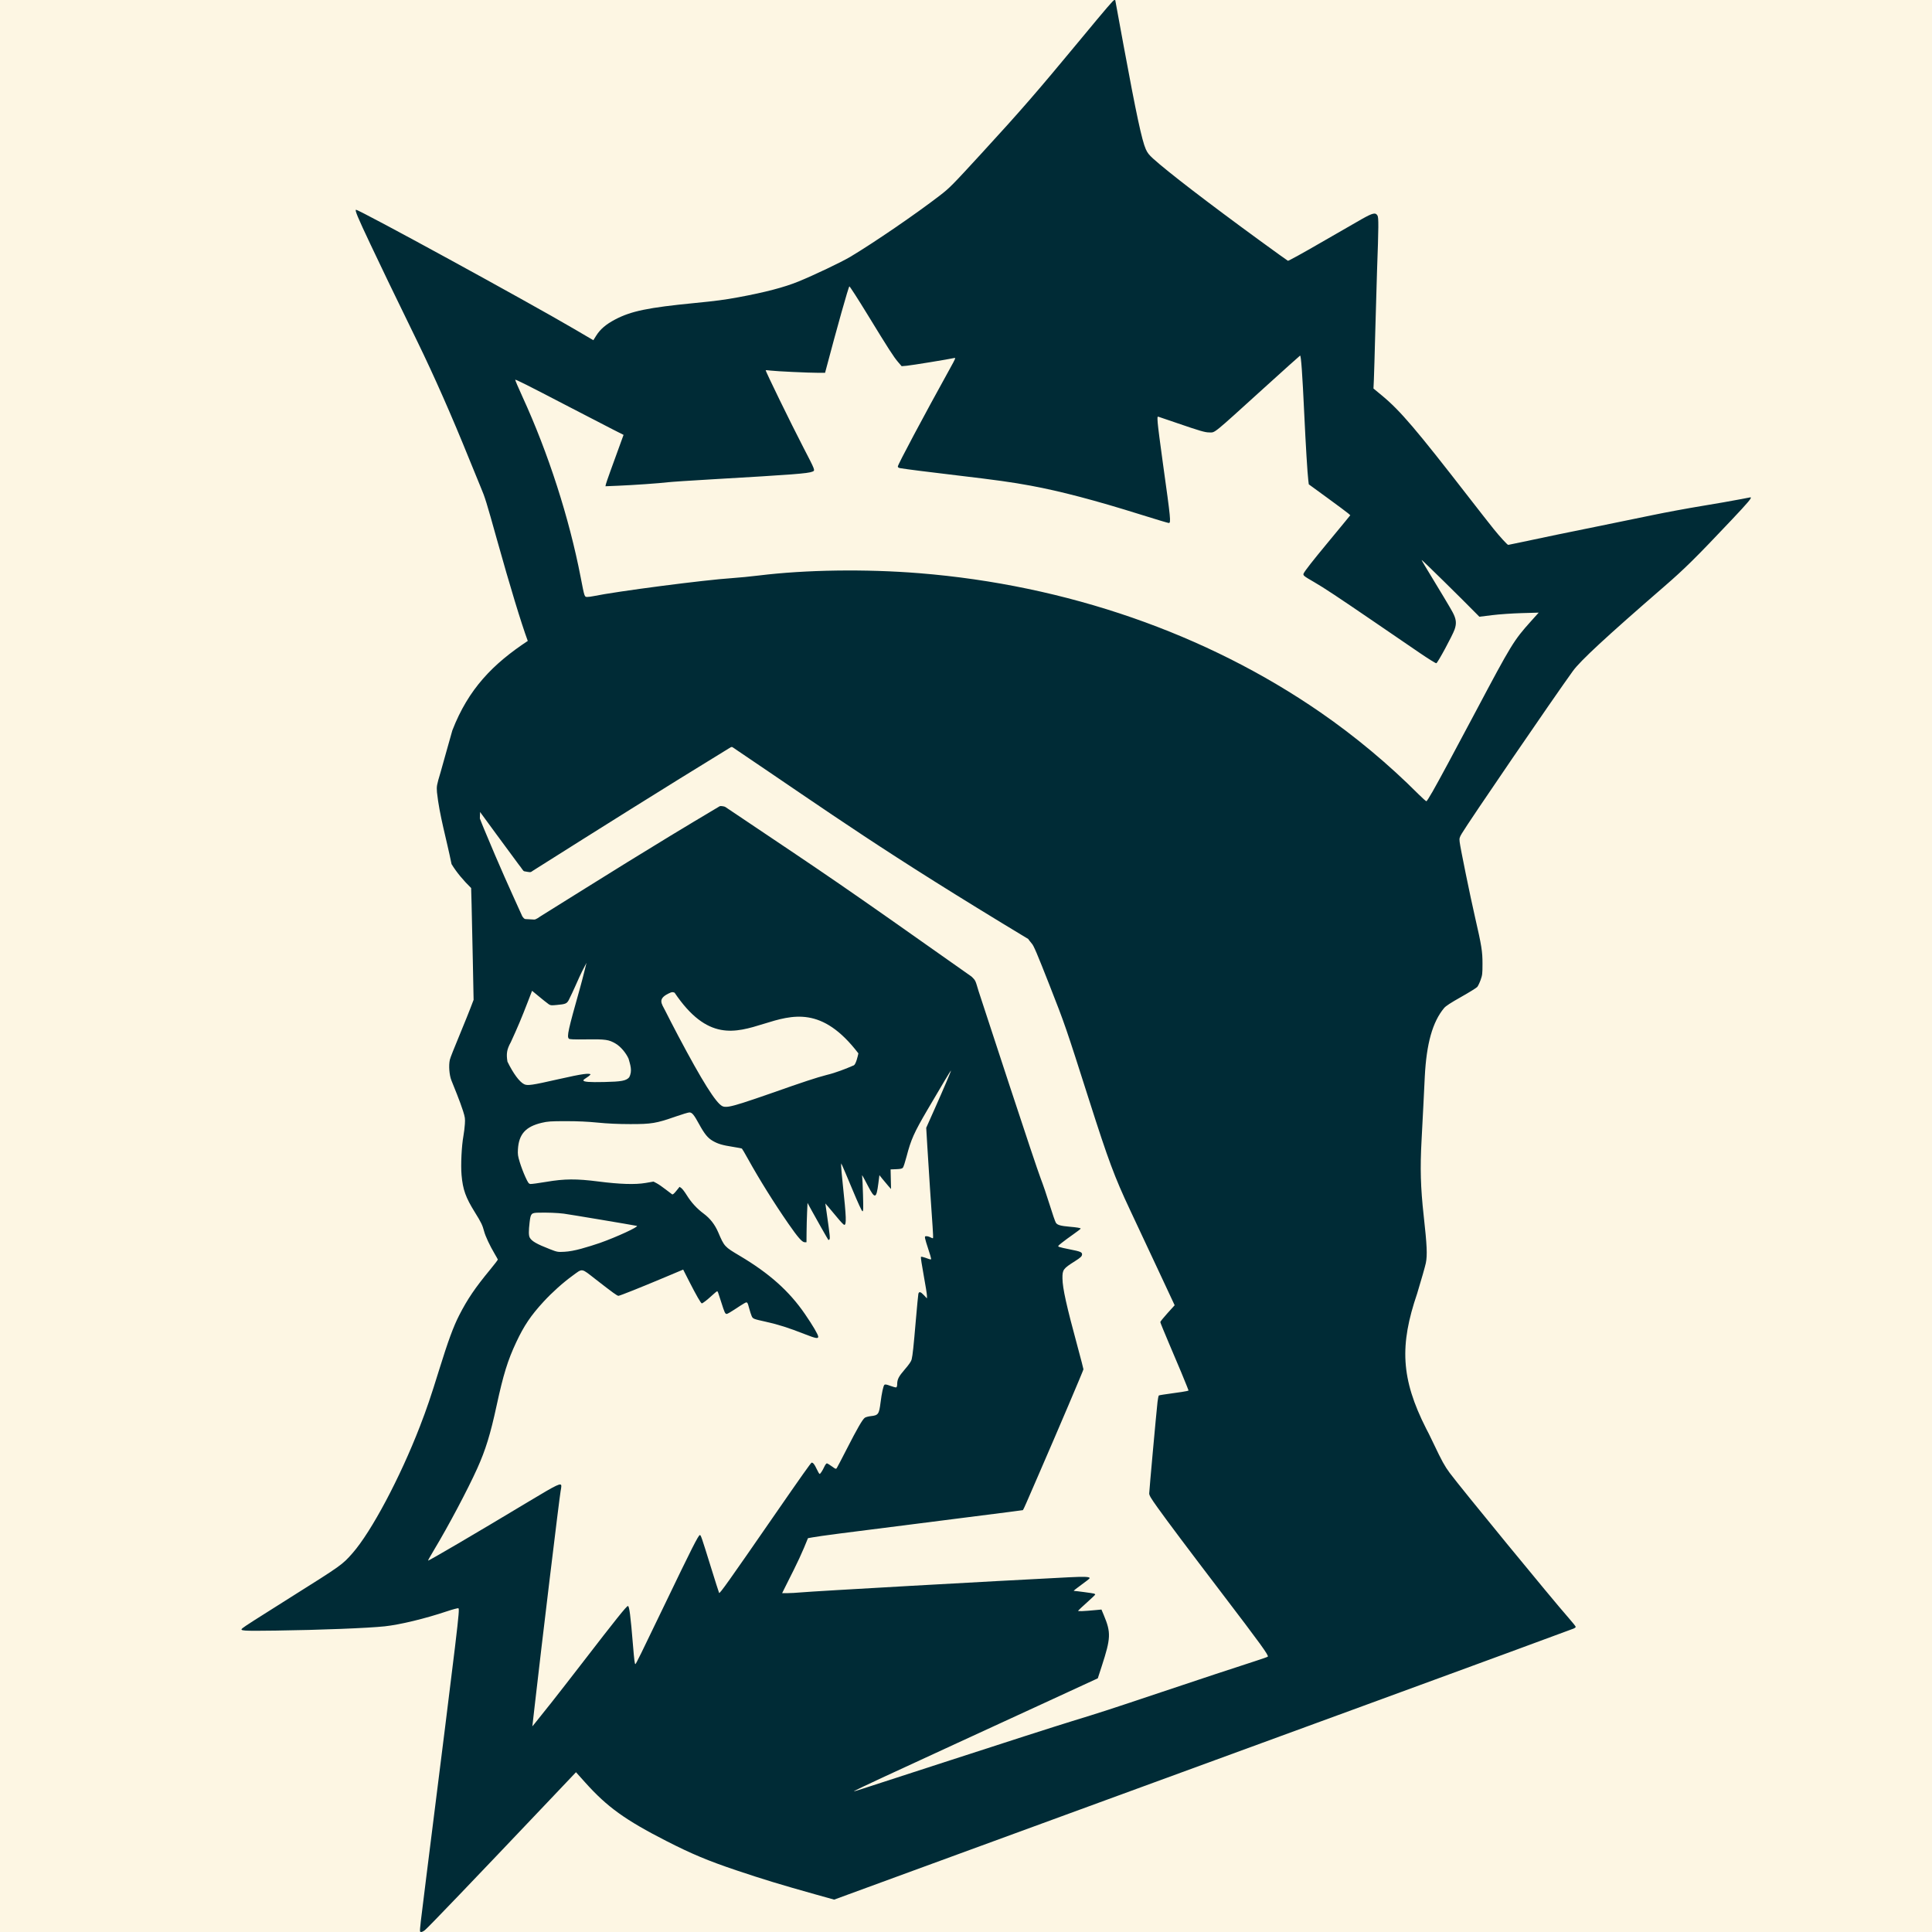
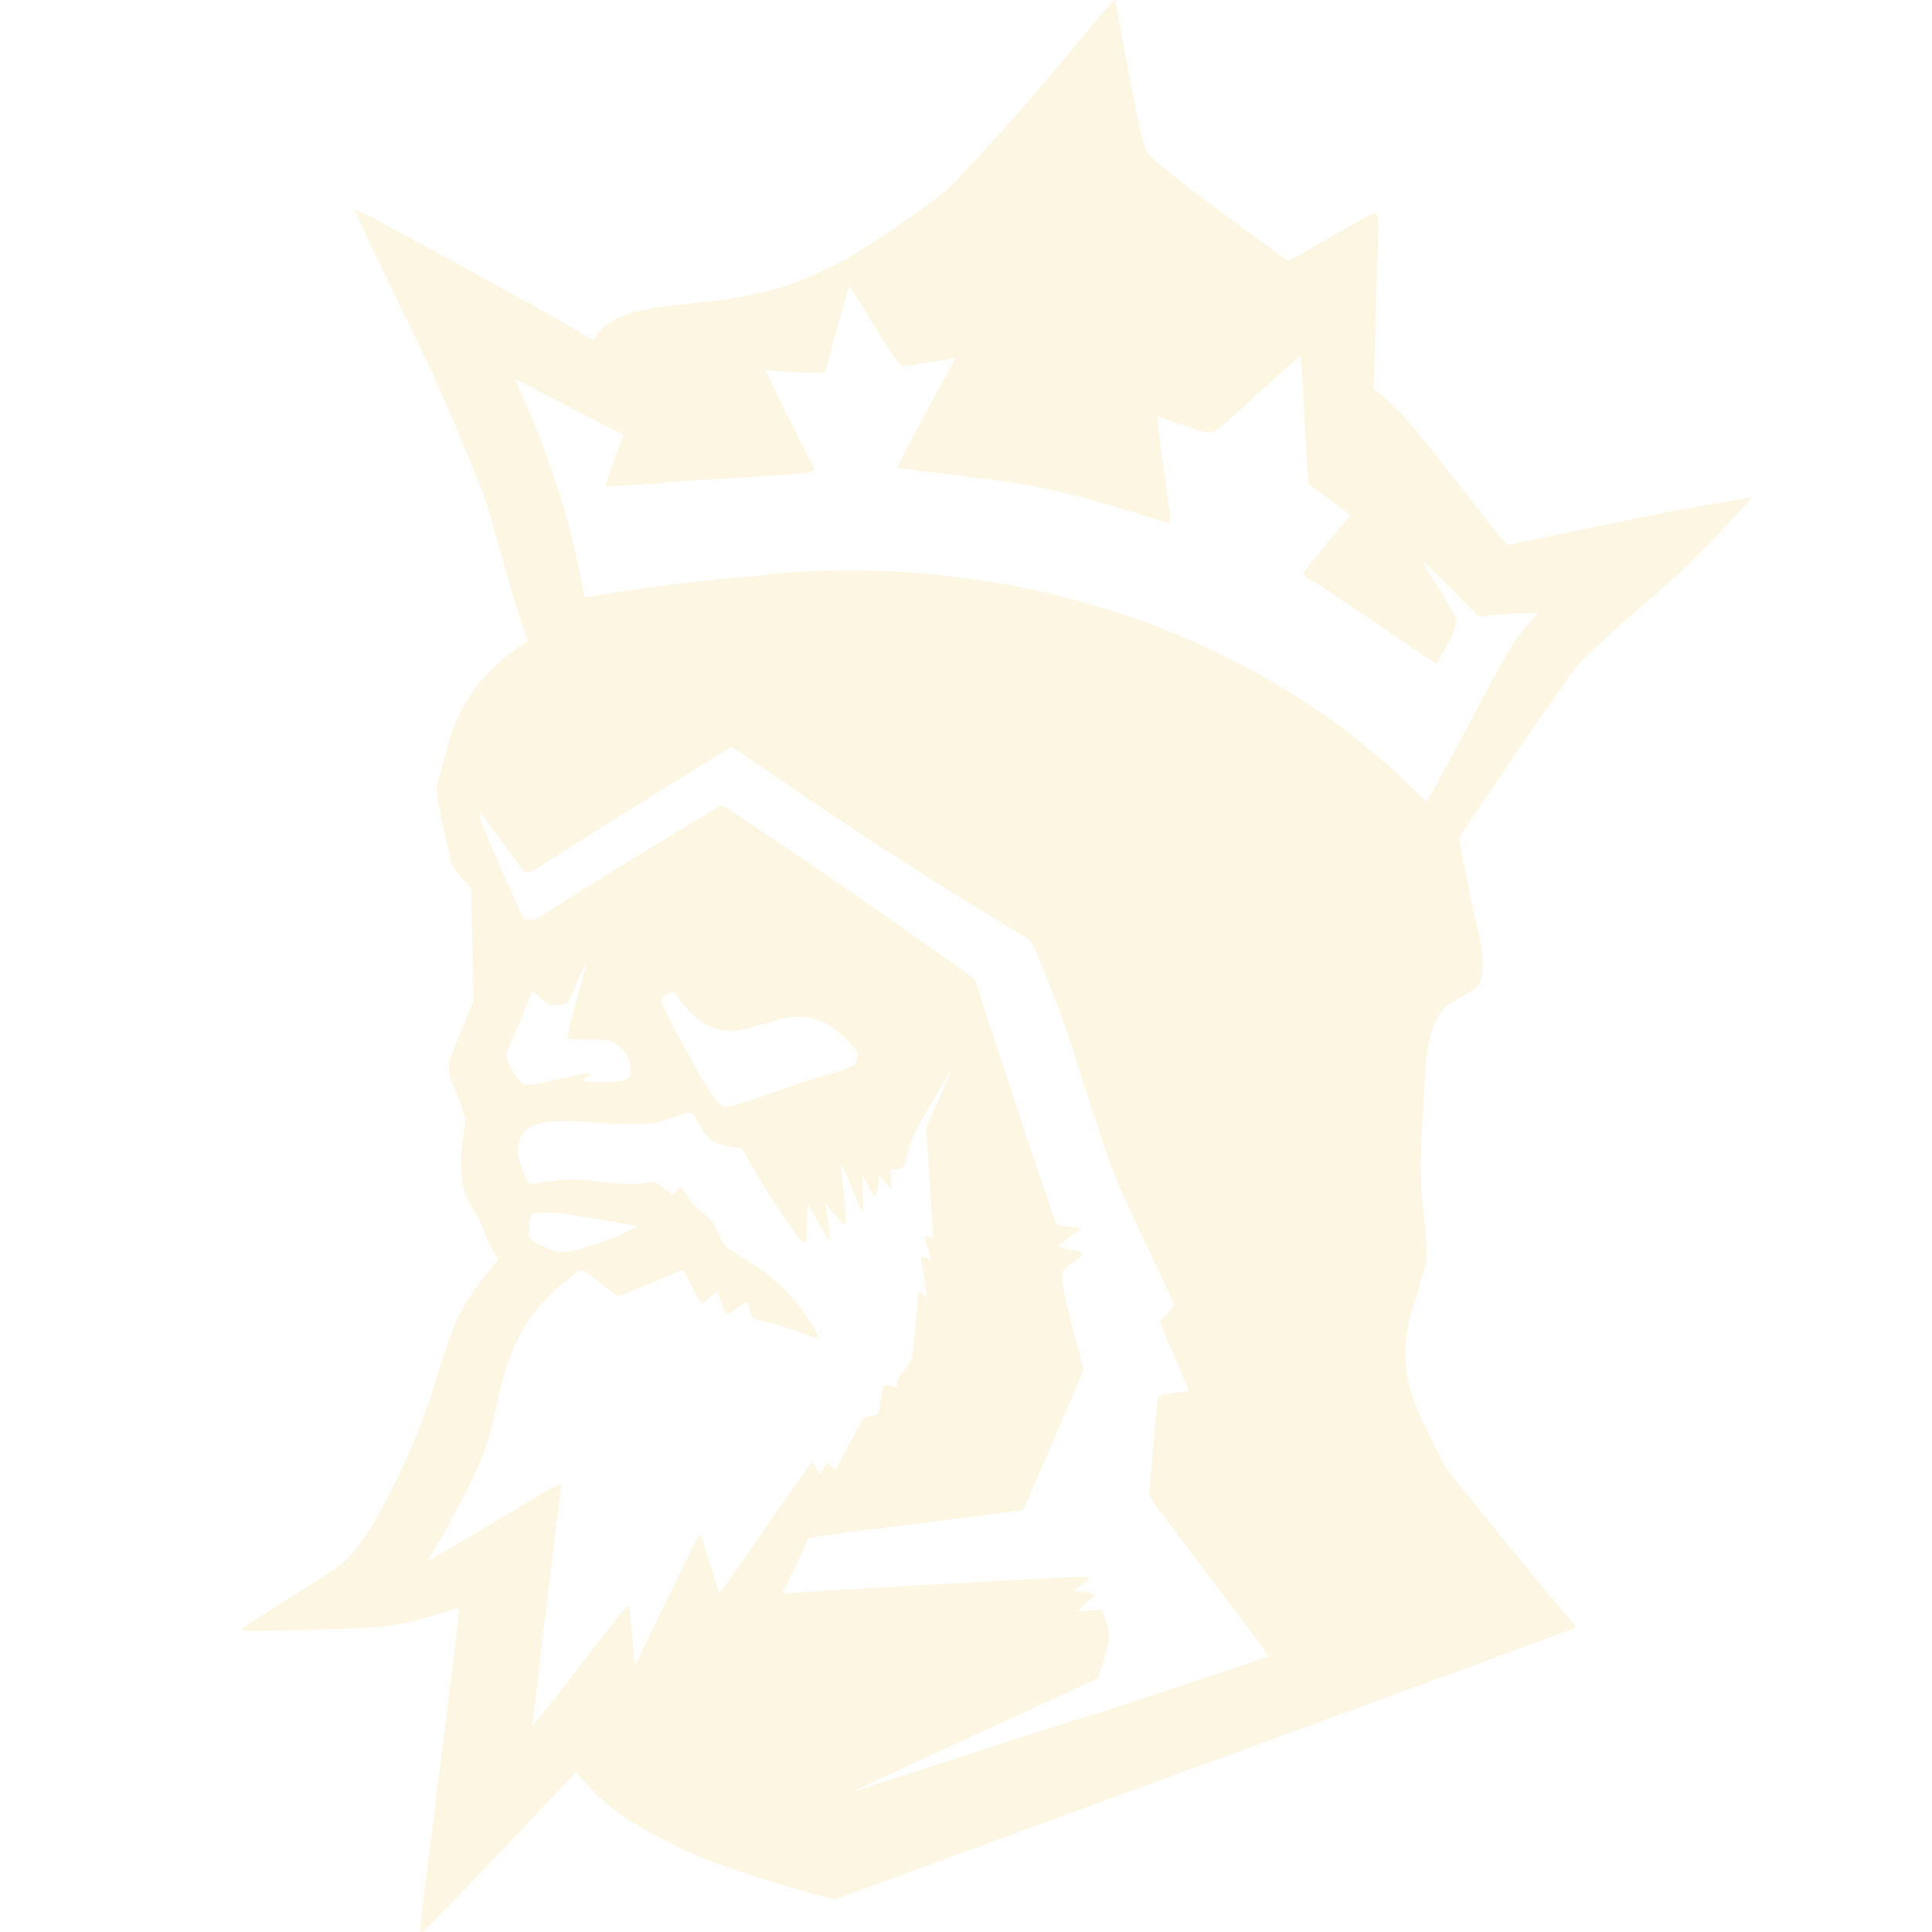
<svg xmlns="http://www.w3.org/2000/svg" width="256px" height="256px" viewBox="0 0 256 256" version="1.1" id="SVGRoot">
  <defs id="defs815" />
-   <g id="layer2" style="display:inline">
+   <g id="layer2" style="display:none">
    <rect style="opacity:1;fill:#fdf6e3;fill-opacity:1;fill-rule:nonzero;stroke:none;stroke-width:56.796;stroke-linecap:round;stroke-linejoin:round;stroke-miterlimit:4;stroke-dasharray:none;stroke-opacity:1;paint-order:fill markers stroke" id="rect1409" width="1920" height="1080" x="-832" y="-412" />
  </g>
  <g id="layer1" style="display:inline">
-     <path style="fill:#002b36;fill-opacity:1;stroke-width:0.096" d="m 55.655,255.879 c -0.024,-0.31 0.068,-1.108 0.838,-7.225 4.269,-33.924 4.44,-35.354 4.253,-35.548 -0.045,-0.046 -0.742,0.137 -1.549,0.408 -2.881,0.966 -6.185,1.763 -8.212,1.982 -2.19,0.236 -8.61,0.488 -14.45,0.566 -4.472,0.06 -4.818,0.035 -4.404,-0.318 0.286,-0.243 1.768,-1.194 6.38,-4.093 6.779,-4.262 6.85,-4.312 8.21,-5.862 2.495,-2.845 6.296,-9.998 8.919,-16.785 0.913,-2.362 1.417,-3.844 2.553,-7.508 1.174,-3.783 1.884,-5.716 2.652,-7.216 1.096,-2.141 2.105,-3.628 4.106,-6.053 0.57,-0.69 1.026,-1.29 1.015,-1.333 -0.012,-0.043 -0.202,-0.385 -0.424,-0.76 -0.643,-1.087 -1.226,-2.333 -1.395,-2.981 -0.209,-0.803 -0.402,-1.202 -1.21,-2.497 -1.236,-1.982 -1.611,-3.027 -1.779,-4.967 -0.116,-1.333 0.005,-3.842 0.251,-5.186 0.075,-0.412 0.16,-1.112 0.189,-1.555 0.047,-0.729 0.024,-0.893 -0.244,-1.745 -0.163,-0.517 -0.523,-1.505 -0.8,-2.195 -0.277,-0.69 -0.611,-1.525 -0.742,-1.855 -0.281,-0.705 -0.376,-1.981 -0.205,-2.731 0.146,-0.635 2.101,-5.114 3.147,-7.936 l -0.104,-5.267 c -0.057,-2.897 -0.13,-6.231 -0.162,-7.409 l -0.059,-2.142 c -1.02,-0.998 -1.943,-2.084 -2.598,-3.175 -0.681,-3.368 -1.604,-6.451 -1.93,-9.517 -0.059,-0.807 -0.037,-0.935 0.47,-2.623 0.544,-1.879 1.041,-3.772 1.568,-5.574 2.138,-5.516 5.395,-8.812 9.994,-11.852 C 69.056,82.548 67.587,77.716 65.849,71.501 64.445,66.477 64.266,65.898 63.725,64.625 63.52,64.144 62.826,62.446 62.181,60.851 59.874,55.141 57.535,49.838 55.3,45.25 51.572,37.596 50.822,36.042 49.098,32.399 c -1.705,-3.602 -2.121,-4.6 -1.917,-4.6 0.458,0 22.747,12.18 28.93,15.809 l 2.51,1.473 0.386,-0.616 c 0.528,-0.842 1.287,-1.491 2.485,-2.123 2.121,-1.12 4.367,-1.585 10.597,-2.193 2.743,-0.268 3.914,-0.423 5.734,-0.758 3.552,-0.655 6.095,-1.321 7.972,-2.088 2.074,-0.847 5.721,-2.584 6.88,-3.277 3.125,-1.868 8.652,-5.652 11.847,-8.111 1.301,-1.001 1.606,-1.309 5.556,-5.613 5.231,-5.699 7.275,-8.053 13.115,-15.104 3.544,-4.279 4.335,-5.199 4.473,-5.199 0.063,-3.649999979e-4 0.115,0.016 0.115,0.037 0,0.021 0.494,2.709 1.097,5.975 1.678,9.086 2.433,12.609 2.945,13.757 0.218,0.487 0.427,0.756 0.984,1.26 1.907,1.726 7.277,5.853 14.033,10.782 2.03,1.482 3.748,2.717 3.817,2.746 0.069,0.029 2.02,-1.046 4.336,-2.389 2.316,-1.343 4.784,-2.762 5.484,-3.155 1.429,-0.801 1.788,-0.882 2.043,-0.457 0.167,0.277 0.158,1.426 -0.057,7.344 -0.049,1.348 -0.151,4.88 -0.227,7.85 -0.076,2.97 -0.162,5.925 -0.191,6.566 l -0.053,1.166 1.129,0.934 c 2.417,1.999 4.484,4.423 11.587,13.585 1.258,1.623 2.686,3.445 3.173,4.05 0.861,1.069 1.85,2.15 1.967,2.15 0.032,0 0.891,-0.178 1.909,-0.395 3.159,-0.675 5.55,-1.17 9.879,-2.045 2.296,-0.464 5.578,-1.138 7.294,-1.497 1.716,-0.359 4.668,-0.906 6.56,-1.216 1.892,-0.31 4.1,-0.695 4.905,-0.855 0.805,-0.16 1.497,-0.292 1.537,-0.292 0.272,0 -0.23,0.603 -2.52,3.026 -4.748,5.024 -6.161,6.42 -8.923,8.813 -7.665,6.643 -11.084,9.808 -12.077,11.18 -2.597,3.588 -13.838,20.033 -14.712,21.522 -0.323,0.551 -0.341,0.623 -0.286,1.133 0.078,0.723 1.404,7.217 2.028,9.927 0.879,3.821 0.998,4.563 0.996,6.2 -0.001,1.337 -0.021,1.504 -0.25,2.148 -0.137,0.384 -0.338,0.802 -0.447,0.928 -0.109,0.126 -1.072,0.723 -2.14,1.325 -1.401,0.79 -2.03,1.201 -2.257,1.476 -1.525,1.84 -2.328,4.695 -2.552,9.068 -0.051,0.993 -0.135,2.705 -0.187,3.805 -0.052,1.1 -0.16,3.17 -0.239,4.6 -0.206,3.732 -0.134,6.302 0.282,10.05 0.436,3.921 0.494,5.217 0.283,6.255 -0.089,0.437 -0.608,2.258 -1.152,4.045 -2.327,6.829 -2.179,11.244 1.195,17.9 0.089,0.138 0.546,1.06 1.016,2.05 1.052,2.216 1.43,2.904 2.091,3.8 1.388,1.884 13.549,16.713 15.785,19.25 0.509,0.578 0.926,1.102 0.926,1.165 1e-5,0.063 -0.134,0.169 -0.298,0.235 -0.495,0.199 -13.16,4.855 -25.346,9.318 -20.284,7.428 -35.627,13.044 -41.883,15.332 -3.356,1.227 -11.645,4.262 -18.42,6.745 l -12.319,4.514 -2.499,-0.699 c -4.529,-1.267 -6.914,-1.994 -10.435,-3.177 -3.765,-1.266 -5.912,-2.164 -9.267,-3.877 -5.47,-2.793 -7.861,-4.513 -10.751,-7.733 l -1.253,-1.396 -3.522,3.712 c -10.26,10.811 -16.06,16.863 -16.504,17.22 -0.326,0.262 -0.627,0.317 -0.642,0.117 z m 70.243,-22.628 c 6.863,-2.235 14.088,-4.556 16.056,-5.159 3.991,-1.223 5.187,-1.611 11.973,-3.888 5.022,-1.685 9.751,-3.249 12.386,-4.097 0.883,-0.284 1.637,-0.55 1.676,-0.591 0.149,-0.158 -0.922,-1.637 -6.164,-8.512 -4.339,-5.689 -7.167,-9.457 -8.46,-11.271 -0.867,-1.216 -1.089,-1.592 -1.089,-1.845 0,-0.337 0.949,-10.789 1.102,-12.129 0.05,-0.437 0.13,-0.821 0.179,-0.854 0.049,-0.033 0.844,-0.16 1.767,-0.283 0.923,-0.123 1.788,-0.256 1.923,-0.296 l 0.245,-0.073 -0.232,-0.6 c -0.3,-0.776 -0.877,-2.155 -2.333,-5.573 -0.65,-1.525 -1.181,-2.829 -1.181,-2.898 0,-0.069 0.428,-0.599 0.951,-1.177 l 0.951,-1.052 -2.103,-4.5 c -1.157,-2.475 -2.879,-6.151 -3.828,-8.168 -2.028,-4.311 -2.864,-6.556 -5.376,-14.432 -3.148,-9.873 -3.22,-10.081 -5.29,-15.35 -1.627,-4.142 -2.083,-5.212 -2.328,-5.468 -0.168,-0.175 -0.479,-0.615 -0.479,-0.615 -19.574,-11.814 -25.411,-16.115 -39.171,-25.406 -0.082,-0.056 -0.187,-0.033 -0.249,0.001 -9.257,5.67 -17.221,10.685 -26.185,16.343 -0.392,0.302 -0.369,0.219 -1.173,0.091 -0.164,-0.039 -0.269,-0.321 -0.761,-0.929 -2.605,-3.514 -3.534,-4.799 -5.092,-6.926 -0.005,0.339 -0.02,0.405 -0.029,0.862 0.356,0.88 0.184,0.505 0.532,1.334 2.242,5.387 3.293,7.655 5.08,11.606 0.048,0.106 0.151,0.194 0.211,0.273 0.017,0.022 0.13,0.108 0.213,0.113 0.478,0.033 0.039,-0.001 1.161,0.064 0.222,0.013 0.669,-0.313 0.927,-0.488 8.738,-5.44 14.025,-8.807 23.62,-14.507 0,0 0.053,-0.04 0.133,-0.043 0.194,-0.006 0.535,0.043 0.659,0.126 14.911,10.007 14.249,9.511 32.594,22.453 0.603,0.566 0.53,0.566 0.951,1.935 0.312,0.951 2.169,6.611 4.126,12.579 1.957,5.968 3.804,11.48 4.104,12.25 0.301,0.77 0.838,2.345 1.194,3.5 0.356,1.155 0.725,2.221 0.819,2.368 0.19,0.299 0.62,0.423 1.819,0.528 1.003,0.087 1.468,0.167 1.468,0.25 0,0.041 -0.434,0.377 -0.964,0.747 -0.53,0.37 -1.22,0.879 -1.533,1.13 -0.554,0.444 -0.563,0.459 -0.344,0.552 0.124,0.052 0.772,0.201 1.44,0.331 1.338,0.26 1.584,0.359 1.584,0.641 0,0.26 -0.18,0.435 -0.946,0.919 -1.561,0.985 -1.665,1.129 -1.65,2.285 0.017,1.316 0.519,3.576 2.053,9.228 0.4,1.473 0.727,2.737 0.727,2.81 0,0.126 -3.367,8.037 -5.964,14.012 -0.669,1.54 -1.398,3.216 -1.618,3.725 -0.221,0.509 -0.42,0.925 -0.442,0.925 -0.022,0 -0.858,0.111 -1.857,0.247 -0.999,0.136 -6.317,0.813 -11.818,1.504 -10.207,1.282 -13.108,1.661 -14.191,1.855 l -0.612,0.109 -0.522,1.267 c -0.287,0.697 -0.896,2.01 -1.352,2.917 -0.457,0.908 -0.992,1.976 -1.19,2.375 l -0.36,0.725 0.719,-10e-4 c 0.395,-9.9e-4 1.194,-0.045 1.774,-0.099 1.712,-0.158 25.545,-1.502 35.486,-2.002 2.074,-0.104 2.774,-0.075 2.774,0.116 0,0.051 -0.503,0.451 -1.117,0.889 -0.615,0.438 -1.058,0.797 -0.986,0.797 0.254,0.001 2.518,0.305 2.677,0.358 0.088,0.03 0.161,0.086 0.161,0.125 0,0.039 -0.496,0.513 -1.102,1.054 -0.606,0.541 -1.129,1.031 -1.161,1.089 -0.058,0.102 0.66,0.075 2.423,-0.092 l 0.665,-0.063 0.315,0.754 c 0.961,2.298 0.931,3.035 -0.274,6.742 l -0.526,1.618 -0.422,0.195 c -0.232,0.107 -2.961,1.366 -6.065,2.797 -3.103,1.431 -8.553,3.939 -12.111,5.573 -8.027,3.687 -13.278,6.129 -13.579,6.315 -0.324,0.201 -1.119,0.454 12.615,-4.018 z m -52.991,-7.447 c 0.892,-1.128 2.836,-3.625 4.32,-5.55 4.387,-5.692 5.797,-7.45 5.972,-7.45 0.189,0 0.352,1.252 0.675,5.2 0.161,1.965 0.229,2.5 0.317,2.5 0.075,0 0.725,-1.319 3.817,-7.75 3.65,-7.593 4.539,-9.35 4.729,-9.35 0.134,0 0.215,0.234 1.411,4.09 0.587,1.892 1.098,3.501 1.137,3.576 0.076,0.149 1.178,-1.399 7.446,-10.466 3.407,-4.928 4.733,-6.8 4.817,-6.8 0.194,0 0.384,0.237 0.65,0.813 0.175,0.378 0.356,0.687 0.402,0.687 0.105,0 0.379,-0.418 0.637,-0.975 0.109,-0.234 0.254,-0.425 0.324,-0.425 0.07,0 0.368,0.178 0.663,0.396 0.489,0.361 0.547,0.381 0.653,0.228 0.064,-0.092 0.658,-1.227 1.319,-2.521 1.392,-2.723 2.087,-3.926 2.395,-4.146 0.12,-0.086 0.484,-0.184 0.809,-0.218 0.974,-0.103 1.085,-0.258 1.276,-1.788 0.157,-1.253 0.367,-2.223 0.509,-2.352 0.102,-0.093 0.274,-0.065 0.793,0.131 0.365,0.137 0.717,0.227 0.782,0.199 0.066,-0.028 0.12,-0.191 0.12,-0.364 0.001,-0.695 0.181,-1.055 1.01,-2.016 0.567,-0.658 0.845,-1.063 0.908,-1.323 0.136,-0.566 0.253,-1.656 0.556,-5.205 0.152,-1.776 0.302,-3.34 0.333,-3.475 0.082,-0.354 0.296,-0.304 0.744,0.175 l 0.393,0.421 0.003,-0.346 c 0.002,-0.19 -0.193,-1.412 -0.433,-2.716 -0.24,-1.303 -0.406,-2.403 -0.369,-2.443 0.037,-0.04 0.304,0.013 0.593,0.118 0.753,0.274 0.756,0.274 0.756,0.11 0,-0.082 -0.164,-0.639 -0.365,-1.237 -0.201,-0.598 -0.392,-1.231 -0.424,-1.408 -0.055,-0.297 -0.041,-0.321 0.187,-0.321 0.135,0 0.371,0.071 0.525,0.157 0.154,0.087 0.303,0.131 0.332,0.1 0.029,-0.032 0.004,-0.721 -0.055,-1.532 -0.158,-2.152 -0.536,-7.904 -0.702,-10.681 l -0.143,-2.406 1.067,-2.394 c 1.26,-2.828 2.255,-5.162 2.216,-5.204 -0.027,-0.03 -1.128,1.808 -3.123,5.215 -1.775,3.031 -2.178,3.933 -2.767,6.195 -0.186,0.715 -0.402,1.377 -0.48,1.471 -0.107,0.129 -0.324,0.178 -0.887,0.2 l -0.746,0.029 0.029,1.3 0.029,1.3 -0.396,-0.45 c -0.218,-0.247 -0.565,-0.662 -0.77,-0.92 l -0.374,-0.47 -0.147,1.139 c -0.259,2.008 -0.455,2.051 -1.366,0.301 -0.766,-1.472 -0.836,-1.587 -0.771,-1.25 0.027,0.138 0.076,1.229 0.11,2.425 0.052,1.849 0.042,2.175 -0.07,2.175 -0.083,0 -0.58,-1.077 -1.35,-2.925 -0.67,-1.609 -1.277,-3.038 -1.348,-3.175 l -0.129,-0.25 -0.002,0.35 c -0.001,0.193 0.1,1.318 0.227,2.5 0.459,4.301 0.495,5.3 0.188,5.3 -0.071,0 -0.452,-0.393 -0.847,-0.873 -0.395,-0.48 -0.93,-1.118 -1.189,-1.419 l -0.471,-0.546 0.17,1.194 c 0.437,3.067 0.478,3.454 0.373,3.568 -0.057,0.062 -0.121,0.093 -0.142,0.069 -0.067,-0.074 -1.725,-2.994 -2.257,-3.976 l -0.505,-0.931 -0.058,1.282 c -0.032,0.705 -0.063,1.878 -0.069,2.607 l -0.011,1.325 h -0.247 c -0.328,0 -0.901,-0.654 -2.145,-2.45 -1.912,-2.76 -3.861,-5.883 -5.366,-8.6 -0.396,-0.715 -0.754,-1.326 -0.796,-1.358 -0.042,-0.032 -0.58,-0.136 -1.197,-0.232 -1.386,-0.215 -1.978,-0.39 -2.664,-0.787 -0.668,-0.386 -1.102,-0.92 -1.828,-2.248 -0.674,-1.233 -0.918,-1.525 -1.272,-1.525 -0.143,0 -0.966,0.247 -1.828,0.548 -2.569,0.898 -3.197,1.003 -6.007,0.998 -1.609,-0.002 -3.013,-0.067 -4.312,-0.197 -1.308,-0.131 -2.663,-0.193 -4.22,-0.192 -2.006,0.001 -2.408,0.029 -3.207,0.219 -2.131,0.506 -3.029,1.512 -3.146,3.524 -0.038,0.654 -0.006,0.875 0.252,1.721 0.163,0.534 0.487,1.389 0.721,1.9 0.368,0.804 0.459,0.933 0.679,0.96 0.14,0.017 1.089,-0.11 2.11,-0.284 2.406,-0.409 3.989,-0.419 6.902,-0.046 2.847,0.365 4.88,0.428 6.242,0.195 l 1.062,-0.182 0.429,0.227 c 0.236,0.125 0.76,0.485 1.164,0.801 0.405,0.315 0.794,0.611 0.865,0.656 0.093,0.059 0.253,-0.07 0.561,-0.454 l 0.432,-0.536 0.239,0.171 c 0.131,0.094 0.448,0.509 0.704,0.922 0.605,0.977 1.336,1.777 2.243,2.453 0.867,0.646 1.493,1.451 1.941,2.495 0.807,1.88 0.824,1.898 2.848,3.1 3.924,2.33 6.549,4.674 8.63,7.705 1.058,1.54 1.768,2.753 1.768,3.016 0,0.289 -0.345,0.223 -1.765,-0.335 -2.145,-0.843 -3.515,-1.28 -5.146,-1.642 -1.7,-0.377 -1.751,-0.398 -1.912,-0.767 -0.078,-0.179 -0.214,-0.596 -0.302,-0.926 -0.26,-0.979 -0.267,-0.986 -0.692,-0.75 -0.198,0.11 -0.763,0.47 -1.254,0.8 -0.491,0.33 -0.966,0.6 -1.055,0.6 -0.207,0 -0.284,-0.163 -0.716,-1.527 -0.463,-1.461 -0.468,-1.473 -0.558,-1.473 -0.042,0 -0.34,0.243 -0.661,0.54 -0.645,0.596 -1.243,1.06 -1.368,1.06 -0.117,0 -0.757,-1.117 -1.671,-2.913 l -0.795,-1.563 -2.361,0.993 c -3.27,1.376 -6.039,2.482 -6.215,2.482 -0.175,0 -0.708,-0.386 -2.998,-2.167 -1.987,-1.546 -1.706,-1.502 -3.103,-0.485 -1.271,0.926 -2.696,2.205 -3.826,3.433 -1.686,1.833 -2.583,3.165 -3.621,5.374 -1.124,2.391 -1.707,4.276 -2.599,8.395 -0.826,3.815 -1.453,5.851 -2.562,8.318 -1.242,2.763 -3.838,7.662 -5.685,10.73 -0.479,0.796 -0.856,1.465 -0.836,1.486 0.062,0.068 6.196,-3.531 13.457,-7.896 3.751,-2.255 4.207,-2.468 4.201,-1.964 -0.001,0.124 -0.041,0.407 -0.088,0.63 -0.139,0.654 -2.564,20.735 -3.436,28.446 -0.127,1.128 -0.251,2.208 -0.274,2.4 l -0.043,0.35 0.373,-0.45 c 0.205,-0.247 1.103,-1.373 1.995,-2.5 z m 4.112,-60.343 c 0.719,-0.195 1.834,-0.541 2.477,-0.767 2.202,-0.776 5.245,-2.182 4.886,-2.258 -0.601,-0.128 -9.034,-1.539 -9.679,-1.621 -0.859,-0.108 -2.152,-0.157 -3.372,-0.129 -0.939,0.022 -1.018,0.11 -1.156,1.284 -0.133,1.131 -0.129,1.724 0.012,2 0.248,0.483 0.907,0.865 2.68,1.554 0.978,0.38 1.038,0.391 1.927,0.343 0.615,-0.033 1.348,-0.167 2.225,-0.405 z m 21.375,-19.316 c 0.796,-0.251 2.542,-0.843 3.879,-1.314 4.142,-1.461 5.868,-2.03 7.248,-2.39 1.243,-0.297 2.575,-0.829 3.629,-1.285 0.279,-0.167 0.544,-1.327 0.59,-1.579 -9.621,-12.605 -15.67,4.843 -24.352,-8.039 -0.133,-0.049 -0.28,-0.12 -0.52,-0.021 -1.865,0.789 -1.194,1.454 -0.722,2.406 0.364,0.731 1.134,2.223 1.712,3.316 3.171,5.994 4.998,8.907 5.853,9.331 0.399,0.198 1.016,0.1 2.681,-0.425 z m -24.453,-3.133 c 3.517,-0.799 3.983,-0.781 4.293,-0.679 0.076,0.025 -0.213,0.284 -0.474,0.439 -0.26,0.155 -0.469,0.326 -0.463,0.381 0.021,0.205 0.766,0.264 2.772,0.22 2.275,-0.05 2.879,-0.162 3.29,-0.61 0.482,-0.858 0.138,-1.711 -0.073,-2.49 -0.365,-0.797 -1.063,-1.608 -1.714,-1.991 -0.895,-0.527 -1.33,-0.59 -3.815,-0.558 -1.765,0.023 -2.292,9.9e-4 -2.385,-0.1 -0.274,-0.298 -0.093,-1.119 1.466,-6.645 0.4,-1.416 0.876,-3.398 0.876,-3.398 -0.916,1.705 -1.036,2.131 -1.527,3.183 -0.305,0.674 -0.459,1.009 -0.83,1.76 -0.258,0.46 -0.419,0.535 -1.581,0.639 -0.61,0.055 -0.806,0.09 -1.086,-0.112 -0.773,-0.569 -1.443,-1.171 -2.188,-1.765 l -0.573,1.484 c -0.831,2.154 -1.322,3.319 -2.248,5.334 -0.533,0.953 -0.61,1.539 -0.441,2.57 0.773,1.578 1.588,2.68 2.21,2.989 0.443,0.22 1.048,0.132 4.488,-0.65 z M 189.765,104.994 c 0.875,-1.534 2.899,-5.289 5.812,-10.781 4.677,-8.818 5.01,-9.363 7.242,-11.849 l 1.066,-1.187 -2.248,0.063 c -1.271,0.036 -2.979,0.154 -3.931,0.272 l -1.683,0.209 -0.29,-0.296 c -2.026,-2.068 -7.273,-7.226 -7.352,-7.226 -0.025,0 0.153,0.326 0.395,0.725 2.359,3.888 3.345,5.537 3.684,6.161 0.498,0.916 0.57,1.497 0.285,2.315 -0.283,0.813 -2.249,4.445 -2.426,4.482 -0.083,0.018 -1.07,-0.595 -2.193,-1.362 -1.123,-0.767 -3.817,-2.608 -5.987,-4.091 -4.909,-3.355 -6.728,-4.558 -7.997,-5.291 -1.426,-0.823 -1.522,-0.903 -1.394,-1.171 0.162,-0.339 1.252,-1.732 3.059,-3.911 0.909,-1.096 1.981,-2.395 2.383,-2.888 l 0.73,-0.895 -0.272,-0.242 c -0.149,-0.133 -1.386,-1.055 -2.749,-2.048 l -2.477,-1.806 -0.064,-0.514 c -0.114,-0.918 -0.346,-4.725 -0.535,-8.764 -0.255,-5.448 -0.426,-7.829 -0.558,-7.779 -0.043,0.016 -2.194,1.949 -4.782,4.295 -6.958,6.31 -6.434,5.884 -7.257,5.884 -0.554,0 -1.212,-0.192 -4.283,-1.246 -1.236,-0.424 -2.327,-0.796 -2.423,-0.825 -0.165,-0.05 -0.172,-0.006 -0.12,0.784 0.03,0.46 0.344,2.907 0.698,5.437 1.036,7.404 1.079,7.85 0.766,7.85 -0.089,0 -1.751,-0.498 -3.693,-1.107 -6.075,-1.905 -10.66,-3.109 -14.623,-3.842 -2.447,-0.452 -4.565,-0.748 -9.69,-1.354 -3.978,-0.47 -6.733,-0.82 -7.546,-0.957 -0.246,-0.042 -0.344,-0.108 -0.344,-0.233 0,-0.245 3.385,-6.603 6.919,-12.993 0.756,-1.368 0.78,-1.429 0.538,-1.373 -0.666,0.155 -5.657,0.97 -6.264,1.022 l -0.688,0.06 -0.463,-0.537 c -0.594,-0.69 -1.24,-1.693 -4.067,-6.316 -1.271,-2.078 -2.35,-3.753 -2.398,-3.72 -0.121,0.081 -1.628,5.434 -3.133,11.125 l -0.086,0.325 -0.89,2e-4 c -1.29,3e-4 -5.551,-0.198 -6.303,-0.293 -0.353,-0.045 -0.657,-0.067 -0.675,-0.05 -0.066,0.063 3.344,7.055 4.971,10.193 1.626,3.136 1.607,3.085 1.218,3.246 -0.588,0.244 -2.63,0.4 -13.083,1.004 -2.902,0.168 -5.626,0.348 -6.055,0.401 -1.084,0.134 -4.585,0.379 -6.601,0.462 l -1.684,0.069 0.066,-0.291 c 0.054,-0.238 0.766,-2.228 2.166,-6.054 l 0.169,-0.463 -1.439,-0.729 c -0.792,-0.401 -3.421,-1.76 -5.843,-3.02 -5.546,-2.885 -7.009,-3.62 -7.071,-3.551 -0.027,0.03 0.402,1.038 0.953,2.24 3.422,7.456 6.198,16.066 7.718,23.936 0.507,2.622 0.499,2.6 0.871,2.6 0.166,0 0.516,-0.044 0.778,-0.099 3.132,-0.647 14.748,-2.158 18.448,-2.4 0.833,-0.054 2.422,-0.21 3.532,-0.346 6.218,-0.762 14.12,-0.874 21.24,-0.302 19.504,1.568 38.038,8 53.168,18.451 4.583,3.166 9.032,6.879 12.98,10.835 0.528,0.529 1.003,0.948 1.055,0.929 0.052,-0.018 0.388,-0.548 0.746,-1.176 z" id="path1406" />
+     <path style="fill:#fdf6e3;fill-opacity:1;stroke-width:0.096" d="m 55.655,255.879 c -0.024,-0.31 0.068,-1.108 0.838,-7.225 4.269,-33.924 4.44,-35.354 4.253,-35.548 -0.045,-0.046 -0.742,0.137 -1.549,0.408 -2.881,0.966 -6.185,1.763 -8.212,1.982 -2.19,0.236 -8.61,0.488 -14.45,0.566 -4.472,0.06 -4.818,0.035 -4.404,-0.318 0.286,-0.243 1.768,-1.194 6.38,-4.093 6.779,-4.262 6.85,-4.312 8.21,-5.862 2.495,-2.845 6.296,-9.998 8.919,-16.785 0.913,-2.362 1.417,-3.844 2.553,-7.508 1.174,-3.783 1.884,-5.716 2.652,-7.216 1.096,-2.141 2.105,-3.628 4.106,-6.053 0.57,-0.69 1.026,-1.29 1.015,-1.333 -0.012,-0.043 -0.202,-0.385 -0.424,-0.76 -0.643,-1.087 -1.226,-2.333 -1.395,-2.981 -0.209,-0.803 -0.402,-1.202 -1.21,-2.497 -1.236,-1.982 -1.611,-3.027 -1.779,-4.967 -0.116,-1.333 0.005,-3.842 0.251,-5.186 0.075,-0.412 0.16,-1.112 0.189,-1.555 0.047,-0.729 0.024,-0.893 -0.244,-1.745 -0.163,-0.517 -0.523,-1.505 -0.8,-2.195 -0.277,-0.69 -0.611,-1.525 -0.742,-1.855 -0.281,-0.705 -0.376,-1.981 -0.205,-2.731 0.146,-0.635 2.101,-5.114 3.147,-7.936 l -0.104,-5.267 c -0.057,-2.897 -0.13,-6.231 -0.162,-7.409 l -0.059,-2.142 c -1.02,-0.998 -1.943,-2.084 -2.598,-3.175 -0.681,-3.368 -1.604,-6.451 -1.93,-9.517 -0.059,-0.807 -0.037,-0.935 0.47,-2.623 0.544,-1.879 1.041,-3.772 1.568,-5.574 2.138,-5.516 5.395,-8.812 9.994,-11.852 C 69.056,82.548 67.587,77.716 65.849,71.501 64.445,66.477 64.266,65.898 63.725,64.625 63.52,64.144 62.826,62.446 62.181,60.851 59.874,55.141 57.535,49.838 55.3,45.25 51.572,37.596 50.822,36.042 49.098,32.399 c -1.705,-3.602 -2.121,-4.6 -1.917,-4.6 0.458,0 22.747,12.18 28.93,15.809 l 2.51,1.473 0.386,-0.616 c 0.528,-0.842 1.287,-1.491 2.485,-2.123 2.121,-1.12 4.367,-1.585 10.597,-2.193 2.743,-0.268 3.914,-0.423 5.734,-0.758 3.552,-0.655 6.095,-1.321 7.972,-2.088 2.074,-0.847 5.721,-2.584 6.88,-3.277 3.125,-1.868 8.652,-5.652 11.847,-8.111 1.301,-1.001 1.606,-1.309 5.556,-5.613 5.231,-5.699 7.275,-8.053 13.115,-15.104 3.544,-4.279 4.335,-5.199 4.473,-5.199 0.063,-3.649999979e-4 0.115,0.016 0.115,0.037 0,0.021 0.494,2.709 1.097,5.975 1.678,9.086 2.433,12.609 2.945,13.757 0.218,0.487 0.427,0.756 0.984,1.26 1.907,1.726 7.277,5.853 14.033,10.782 2.03,1.482 3.748,2.717 3.817,2.746 0.069,0.029 2.02,-1.046 4.336,-2.389 2.316,-1.343 4.784,-2.762 5.484,-3.155 1.429,-0.801 1.788,-0.882 2.043,-0.457 0.167,0.277 0.158,1.426 -0.057,7.344 -0.049,1.348 -0.151,4.88 -0.227,7.85 -0.076,2.97 -0.162,5.925 -0.191,6.566 l -0.053,1.166 1.129,0.934 c 2.417,1.999 4.484,4.423 11.587,13.585 1.258,1.623 2.686,3.445 3.173,4.05 0.861,1.069 1.85,2.15 1.967,2.15 0.032,0 0.891,-0.178 1.909,-0.395 3.159,-0.675 5.55,-1.17 9.879,-2.045 2.296,-0.464 5.578,-1.138 7.294,-1.497 1.716,-0.359 4.668,-0.906 6.56,-1.216 1.892,-0.31 4.1,-0.695 4.905,-0.855 0.805,-0.16 1.497,-0.292 1.537,-0.292 0.272,0 -0.23,0.603 -2.52,3.026 -4.748,5.024 -6.161,6.42 -8.923,8.813 -7.665,6.643 -11.084,9.808 -12.077,11.18 -2.597,3.588 -13.838,20.033 -14.712,21.522 -0.323,0.551 -0.341,0.623 -0.286,1.133 0.078,0.723 1.404,7.217 2.028,9.927 0.879,3.821 0.998,4.563 0.996,6.2 -0.001,1.337 -0.021,1.504 -0.25,2.148 -0.137,0.384 -0.338,0.802 -0.447,0.928 -0.109,0.126 -1.072,0.723 -2.14,1.325 -1.401,0.79 -2.03,1.201 -2.257,1.476 -1.525,1.84 -2.328,4.695 -2.552,9.068 -0.051,0.993 -0.135,2.705 -0.187,3.805 -0.052,1.1 -0.16,3.17 -0.239,4.6 -0.206,3.732 -0.134,6.302 0.282,10.05 0.436,3.921 0.494,5.217 0.283,6.255 -0.089,0.437 -0.608,2.258 -1.152,4.045 -2.327,6.829 -2.179,11.244 1.195,17.9 0.089,0.138 0.546,1.06 1.016,2.05 1.052,2.216 1.43,2.904 2.091,3.8 1.388,1.884 13.549,16.713 15.785,19.25 0.509,0.578 0.926,1.102 0.926,1.165 1e-5,0.063 -0.134,0.169 -0.298,0.235 -0.495,0.199 -13.16,4.855 -25.346,9.318 -20.284,7.428 -35.627,13.044 -41.883,15.332 -3.356,1.227 -11.645,4.262 -18.42,6.745 l -12.319,4.514 -2.499,-0.699 c -4.529,-1.267 -6.914,-1.994 -10.435,-3.177 -3.765,-1.266 -5.912,-2.164 -9.267,-3.877 -5.47,-2.793 -7.861,-4.513 -10.751,-7.733 l -1.253,-1.396 -3.522,3.712 c -10.26,10.811 -16.06,16.863 -16.504,17.22 -0.326,0.262 -0.627,0.317 -0.642,0.117 z m 70.243,-22.628 c 6.863,-2.235 14.088,-4.556 16.056,-5.159 3.991,-1.223 5.187,-1.611 11.973,-3.888 5.022,-1.685 9.751,-3.249 12.386,-4.097 0.883,-0.284 1.637,-0.55 1.676,-0.591 0.149,-0.158 -0.922,-1.637 -6.164,-8.512 -4.339,-5.689 -7.167,-9.457 -8.46,-11.271 -0.867,-1.216 -1.089,-1.592 -1.089,-1.845 0,-0.337 0.949,-10.789 1.102,-12.129 0.05,-0.437 0.13,-0.821 0.179,-0.854 0.049,-0.033 0.844,-0.16 1.767,-0.283 0.923,-0.123 1.788,-0.256 1.923,-0.296 l 0.245,-0.073 -0.232,-0.6 c -0.3,-0.776 -0.877,-2.155 -2.333,-5.573 -0.65,-1.525 -1.181,-2.829 -1.181,-2.898 0,-0.069 0.428,-0.599 0.951,-1.177 l 0.951,-1.052 -2.103,-4.5 c -1.157,-2.475 -2.879,-6.151 -3.828,-8.168 -2.028,-4.311 -2.864,-6.556 -5.376,-14.432 -3.148,-9.873 -3.22,-10.081 -5.29,-15.35 -1.627,-4.142 -2.083,-5.212 -2.328,-5.468 -0.168,-0.175 -0.479,-0.615 -0.479,-0.615 -19.574,-11.814 -25.411,-16.115 -39.171,-25.406 -0.082,-0.056 -0.187,-0.033 -0.249,0.001 -9.257,5.67 -17.221,10.685 -26.185,16.343 -0.392,0.302 -0.369,0.219 -1.173,0.091 -0.164,-0.039 -0.269,-0.321 -0.761,-0.929 -2.605,-3.514 -3.534,-4.799 -5.092,-6.926 -0.005,0.339 -0.02,0.405 -0.029,0.862 0.356,0.88 0.184,0.505 0.532,1.334 2.242,5.387 3.293,7.655 5.08,11.606 0.048,0.106 0.151,0.194 0.211,0.273 0.017,0.022 0.13,0.108 0.213,0.113 0.478,0.033 0.039,-0.001 1.161,0.064 0.222,0.013 0.669,-0.313 0.927,-0.488 8.738,-5.44 14.025,-8.807 23.62,-14.507 0,0 0.053,-0.04 0.133,-0.043 0.194,-0.006 0.535,0.043 0.659,0.126 14.911,10.007 14.249,9.511 32.594,22.453 0.603,0.566 0.53,0.566 0.951,1.935 0.312,0.951 2.169,6.611 4.126,12.579 1.957,5.968 3.804,11.48 4.104,12.25 0.301,0.77 0.838,2.345 1.194,3.5 0.356,1.155 0.725,2.221 0.819,2.368 0.19,0.299 0.62,0.423 1.819,0.528 1.003,0.087 1.468,0.167 1.468,0.25 0,0.041 -0.434,0.377 -0.964,0.747 -0.53,0.37 -1.22,0.879 -1.533,1.13 -0.554,0.444 -0.563,0.459 -0.344,0.552 0.124,0.052 0.772,0.201 1.44,0.331 1.338,0.26 1.584,0.359 1.584,0.641 0,0.26 -0.18,0.435 -0.946,0.919 -1.561,0.985 -1.665,1.129 -1.65,2.285 0.017,1.316 0.519,3.576 2.053,9.228 0.4,1.473 0.727,2.737 0.727,2.81 0,0.126 -3.367,8.037 -5.964,14.012 -0.669,1.54 -1.398,3.216 -1.618,3.725 -0.221,0.509 -0.42,0.925 -0.442,0.925 -0.022,0 -0.858,0.111 -1.857,0.247 -0.999,0.136 -6.317,0.813 -11.818,1.504 -10.207,1.282 -13.108,1.661 -14.191,1.855 l -0.612,0.109 -0.522,1.267 c -0.287,0.697 -0.896,2.01 -1.352,2.917 -0.457,0.908 -0.992,1.976 -1.19,2.375 l -0.36,0.725 0.719,-10e-4 c 0.395,-9.9e-4 1.194,-0.045 1.774,-0.099 1.712,-0.158 25.545,-1.502 35.486,-2.002 2.074,-0.104 2.774,-0.075 2.774,0.116 0,0.051 -0.503,0.451 -1.117,0.889 -0.615,0.438 -1.058,0.797 -0.986,0.797 0.254,0.001 2.518,0.305 2.677,0.358 0.088,0.03 0.161,0.086 0.161,0.125 0,0.039 -0.496,0.513 -1.102,1.054 -0.606,0.541 -1.129,1.031 -1.161,1.089 -0.058,0.102 0.66,0.075 2.423,-0.092 l 0.665,-0.063 0.315,0.754 c 0.961,2.298 0.931,3.035 -0.274,6.742 l -0.526,1.618 -0.422,0.195 c -0.232,0.107 -2.961,1.366 -6.065,2.797 -3.103,1.431 -8.553,3.939 -12.111,5.573 -8.027,3.687 -13.278,6.129 -13.579,6.315 -0.324,0.201 -1.119,0.454 12.615,-4.018 z m -52.991,-7.447 c 0.892,-1.128 2.836,-3.625 4.32,-5.55 4.387,-5.692 5.797,-7.45 5.972,-7.45 0.189,0 0.352,1.252 0.675,5.2 0.161,1.965 0.229,2.5 0.317,2.5 0.075,0 0.725,-1.319 3.817,-7.75 3.65,-7.593 4.539,-9.35 4.729,-9.35 0.134,0 0.215,0.234 1.411,4.09 0.587,1.892 1.098,3.501 1.137,3.576 0.076,0.149 1.178,-1.399 7.446,-10.466 3.407,-4.928 4.733,-6.8 4.817,-6.8 0.194,0 0.384,0.237 0.65,0.813 0.175,0.378 0.356,0.687 0.402,0.687 0.105,0 0.379,-0.418 0.637,-0.975 0.109,-0.234 0.254,-0.425 0.324,-0.425 0.07,0 0.368,0.178 0.663,0.396 0.489,0.361 0.547,0.381 0.653,0.228 0.064,-0.092 0.658,-1.227 1.319,-2.521 1.392,-2.723 2.087,-3.926 2.395,-4.146 0.12,-0.086 0.484,-0.184 0.809,-0.218 0.974,-0.103 1.085,-0.258 1.276,-1.788 0.157,-1.253 0.367,-2.223 0.509,-2.352 0.102,-0.093 0.274,-0.065 0.793,0.131 0.365,0.137 0.717,0.227 0.782,0.199 0.066,-0.028 0.12,-0.191 0.12,-0.364 0.001,-0.695 0.181,-1.055 1.01,-2.016 0.567,-0.658 0.845,-1.063 0.908,-1.323 0.136,-0.566 0.253,-1.656 0.556,-5.205 0.152,-1.776 0.302,-3.34 0.333,-3.475 0.082,-0.354 0.296,-0.304 0.744,0.175 l 0.393,0.421 0.003,-0.346 c 0.002,-0.19 -0.193,-1.412 -0.433,-2.716 -0.24,-1.303 -0.406,-2.403 -0.369,-2.443 0.037,-0.04 0.304,0.013 0.593,0.118 0.753,0.274 0.756,0.274 0.756,0.11 0,-0.082 -0.164,-0.639 -0.365,-1.237 -0.201,-0.598 -0.392,-1.231 -0.424,-1.408 -0.055,-0.297 -0.041,-0.321 0.187,-0.321 0.135,0 0.371,0.071 0.525,0.157 0.154,0.087 0.303,0.131 0.332,0.1 0.029,-0.032 0.004,-0.721 -0.055,-1.532 -0.158,-2.152 -0.536,-7.904 -0.702,-10.681 l -0.143,-2.406 1.067,-2.394 c 1.26,-2.828 2.255,-5.162 2.216,-5.204 -0.027,-0.03 -1.128,1.808 -3.123,5.215 -1.775,3.031 -2.178,3.933 -2.767,6.195 -0.186,0.715 -0.402,1.377 -0.48,1.471 -0.107,0.129 -0.324,0.178 -0.887,0.2 l -0.746,0.029 0.029,1.3 0.029,1.3 -0.396,-0.45 c -0.218,-0.247 -0.565,-0.662 -0.77,-0.92 l -0.374,-0.47 -0.147,1.139 c -0.259,2.008 -0.455,2.051 -1.366,0.301 -0.766,-1.472 -0.836,-1.587 -0.771,-1.25 0.027,0.138 0.076,1.229 0.11,2.425 0.052,1.849 0.042,2.175 -0.07,2.175 -0.083,0 -0.58,-1.077 -1.35,-2.925 -0.67,-1.609 -1.277,-3.038 -1.348,-3.175 l -0.129,-0.25 -0.002,0.35 c -0.001,0.193 0.1,1.318 0.227,2.5 0.459,4.301 0.495,5.3 0.188,5.3 -0.071,0 -0.452,-0.393 -0.847,-0.873 -0.395,-0.48 -0.93,-1.118 -1.189,-1.419 l -0.471,-0.546 0.17,1.194 c 0.437,3.067 0.478,3.454 0.373,3.568 -0.057,0.062 -0.121,0.093 -0.142,0.069 -0.067,-0.074 -1.725,-2.994 -2.257,-3.976 l -0.505,-0.931 -0.058,1.282 c -0.032,0.705 -0.063,1.878 -0.069,2.607 l -0.011,1.325 h -0.247 c -0.328,0 -0.901,-0.654 -2.145,-2.45 -1.912,-2.76 -3.861,-5.883 -5.366,-8.6 -0.396,-0.715 -0.754,-1.326 -0.796,-1.358 -0.042,-0.032 -0.58,-0.136 -1.197,-0.232 -1.386,-0.215 -1.978,-0.39 -2.664,-0.787 -0.668,-0.386 -1.102,-0.92 -1.828,-2.248 -0.674,-1.233 -0.918,-1.525 -1.272,-1.525 -0.143,0 -0.966,0.247 -1.828,0.548 -2.569,0.898 -3.197,1.003 -6.007,0.998 -1.609,-0.002 -3.013,-0.067 -4.312,-0.197 -1.308,-0.131 -2.663,-0.193 -4.22,-0.192 -2.006,0.001 -2.408,0.029 -3.207,0.219 -2.131,0.506 -3.029,1.512 -3.146,3.524 -0.038,0.654 -0.006,0.875 0.252,1.721 0.163,0.534 0.487,1.389 0.721,1.9 0.368,0.804 0.459,0.933 0.679,0.96 0.14,0.017 1.089,-0.11 2.11,-0.284 2.406,-0.409 3.989,-0.419 6.902,-0.046 2.847,0.365 4.88,0.428 6.242,0.195 l 1.062,-0.182 0.429,0.227 c 0.236,0.125 0.76,0.485 1.164,0.801 0.405,0.315 0.794,0.611 0.865,0.656 0.093,0.059 0.253,-0.07 0.561,-0.454 l 0.432,-0.536 0.239,0.171 c 0.131,0.094 0.448,0.509 0.704,0.922 0.605,0.977 1.336,1.777 2.243,2.453 0.867,0.646 1.493,1.451 1.941,2.495 0.807,1.88 0.824,1.898 2.848,3.1 3.924,2.33 6.549,4.674 8.63,7.705 1.058,1.54 1.768,2.753 1.768,3.016 0,0.289 -0.345,0.223 -1.765,-0.335 -2.145,-0.843 -3.515,-1.28 -5.146,-1.642 -1.7,-0.377 -1.751,-0.398 -1.912,-0.767 -0.078,-0.179 -0.214,-0.596 -0.302,-0.926 -0.26,-0.979 -0.267,-0.986 -0.692,-0.75 -0.198,0.11 -0.763,0.47 -1.254,0.8 -0.491,0.33 -0.966,0.6 -1.055,0.6 -0.207,0 -0.284,-0.163 -0.716,-1.527 -0.463,-1.461 -0.468,-1.473 -0.558,-1.473 -0.042,0 -0.34,0.243 -0.661,0.54 -0.645,0.596 -1.243,1.06 -1.368,1.06 -0.117,0 -0.757,-1.117 -1.671,-2.913 l -0.795,-1.563 -2.361,0.993 c -3.27,1.376 -6.039,2.482 -6.215,2.482 -0.175,0 -0.708,-0.386 -2.998,-2.167 -1.987,-1.546 -1.706,-1.502 -3.103,-0.485 -1.271,0.926 -2.696,2.205 -3.826,3.433 -1.686,1.833 -2.583,3.165 -3.621,5.374 -1.124,2.391 -1.707,4.276 -2.599,8.395 -0.826,3.815 -1.453,5.851 -2.562,8.318 -1.242,2.763 -3.838,7.662 -5.685,10.73 -0.479,0.796 -0.856,1.465 -0.836,1.486 0.062,0.068 6.196,-3.531 13.457,-7.896 3.751,-2.255 4.207,-2.468 4.201,-1.964 -0.001,0.124 -0.041,0.407 -0.088,0.63 -0.139,0.654 -2.564,20.735 -3.436,28.446 -0.127,1.128 -0.251,2.208 -0.274,2.4 l -0.043,0.35 0.373,-0.45 c 0.205,-0.247 1.103,-1.373 1.995,-2.5 z m 4.112,-60.343 c 0.719,-0.195 1.834,-0.541 2.477,-0.767 2.202,-0.776 5.245,-2.182 4.886,-2.258 -0.601,-0.128 -9.034,-1.539 -9.679,-1.621 -0.859,-0.108 -2.152,-0.157 -3.372,-0.129 -0.939,0.022 -1.018,0.11 -1.156,1.284 -0.133,1.131 -0.129,1.724 0.012,2 0.248,0.483 0.907,0.865 2.68,1.554 0.978,0.38 1.038,0.391 1.927,0.343 0.615,-0.033 1.348,-0.167 2.225,-0.405 z m 21.375,-19.316 c 0.796,-0.251 2.542,-0.843 3.879,-1.314 4.142,-1.461 5.868,-2.03 7.248,-2.39 1.243,-0.297 2.575,-0.829 3.629,-1.285 0.279,-0.167 0.544,-1.327 0.59,-1.579 -9.621,-12.605 -15.67,4.843 -24.352,-8.039 -0.133,-0.049 -0.28,-0.12 -0.52,-0.021 -1.865,0.789 -1.194,1.454 -0.722,2.406 0.364,0.731 1.134,2.223 1.712,3.316 3.171,5.994 4.998,8.907 5.853,9.331 0.399,0.198 1.016,0.1 2.681,-0.425 z m -24.453,-3.133 c 3.517,-0.799 3.983,-0.781 4.293,-0.679 0.076,0.025 -0.213,0.284 -0.474,0.439 -0.26,0.155 -0.469,0.326 -0.463,0.381 0.021,0.205 0.766,0.264 2.772,0.22 2.275,-0.05 2.879,-0.162 3.29,-0.61 0.482,-0.858 0.138,-1.711 -0.073,-2.49 -0.365,-0.797 -1.063,-1.608 -1.714,-1.991 -0.895,-0.527 -1.33,-0.59 -3.815,-0.558 -1.765,0.023 -2.292,9.9e-4 -2.385,-0.1 -0.274,-0.298 -0.093,-1.119 1.466,-6.645 0.4,-1.416 0.876,-3.398 0.876,-3.398 -0.916,1.705 -1.036,2.131 -1.527,3.183 -0.305,0.674 -0.459,1.009 -0.83,1.76 -0.258,0.46 -0.419,0.535 -1.581,0.639 -0.61,0.055 -0.806,0.09 -1.086,-0.112 -0.773,-0.569 -1.443,-1.171 -2.188,-1.765 l -0.573,1.484 c -0.831,2.154 -1.322,3.319 -2.248,5.334 -0.533,0.953 -0.61,1.539 -0.441,2.57 0.773,1.578 1.588,2.68 2.21,2.989 0.443,0.22 1.048,0.132 4.488,-0.65 z M 189.765,104.994 c 0.875,-1.534 2.899,-5.289 5.812,-10.781 4.677,-8.818 5.01,-9.363 7.242,-11.849 l 1.066,-1.187 -2.248,0.063 c -1.271,0.036 -2.979,0.154 -3.931,0.272 l -1.683,0.209 -0.29,-0.296 c -2.026,-2.068 -7.273,-7.226 -7.352,-7.226 -0.025,0 0.153,0.326 0.395,0.725 2.359,3.888 3.345,5.537 3.684,6.161 0.498,0.916 0.57,1.497 0.285,2.315 -0.283,0.813 -2.249,4.445 -2.426,4.482 -0.083,0.018 -1.07,-0.595 -2.193,-1.362 -1.123,-0.767 -3.817,-2.608 -5.987,-4.091 -4.909,-3.355 -6.728,-4.558 -7.997,-5.291 -1.426,-0.823 -1.522,-0.903 -1.394,-1.171 0.162,-0.339 1.252,-1.732 3.059,-3.911 0.909,-1.096 1.981,-2.395 2.383,-2.888 l 0.73,-0.895 -0.272,-0.242 c -0.149,-0.133 -1.386,-1.055 -2.749,-2.048 l -2.477,-1.806 -0.064,-0.514 c -0.114,-0.918 -0.346,-4.725 -0.535,-8.764 -0.255,-5.448 -0.426,-7.829 -0.558,-7.779 -0.043,0.016 -2.194,1.949 -4.782,4.295 -6.958,6.31 -6.434,5.884 -7.257,5.884 -0.554,0 -1.212,-0.192 -4.283,-1.246 -1.236,-0.424 -2.327,-0.796 -2.423,-0.825 -0.165,-0.05 -0.172,-0.006 -0.12,0.784 0.03,0.46 0.344,2.907 0.698,5.437 1.036,7.404 1.079,7.85 0.766,7.85 -0.089,0 -1.751,-0.498 -3.693,-1.107 -6.075,-1.905 -10.66,-3.109 -14.623,-3.842 -2.447,-0.452 -4.565,-0.748 -9.69,-1.354 -3.978,-0.47 -6.733,-0.82 -7.546,-0.957 -0.246,-0.042 -0.344,-0.108 -0.344,-0.233 0,-0.245 3.385,-6.603 6.919,-12.993 0.756,-1.368 0.78,-1.429 0.538,-1.373 -0.666,0.155 -5.657,0.97 -6.264,1.022 l -0.688,0.06 -0.463,-0.537 c -0.594,-0.69 -1.24,-1.693 -4.067,-6.316 -1.271,-2.078 -2.35,-3.753 -2.398,-3.72 -0.121,0.081 -1.628,5.434 -3.133,11.125 l -0.086,0.325 -0.89,2e-4 c -1.29,3e-4 -5.551,-0.198 -6.303,-0.293 -0.353,-0.045 -0.657,-0.067 -0.675,-0.05 -0.066,0.063 3.344,7.055 4.971,10.193 1.626,3.136 1.607,3.085 1.218,3.246 -0.588,0.244 -2.63,0.4 -13.083,1.004 -2.902,0.168 -5.626,0.348 -6.055,0.401 -1.084,0.134 -4.585,0.379 -6.601,0.462 l -1.684,0.069 0.066,-0.291 c 0.054,-0.238 0.766,-2.228 2.166,-6.054 l 0.169,-0.463 -1.439,-0.729 c -0.792,-0.401 -3.421,-1.76 -5.843,-3.02 -5.546,-2.885 -7.009,-3.62 -7.071,-3.551 -0.027,0.03 0.402,1.038 0.953,2.24 3.422,7.456 6.198,16.066 7.718,23.936 0.507,2.622 0.499,2.6 0.871,2.6 0.166,0 0.516,-0.044 0.778,-0.099 3.132,-0.647 14.748,-2.158 18.448,-2.4 0.833,-0.054 2.422,-0.21 3.532,-0.346 6.218,-0.762 14.12,-0.874 21.24,-0.302 19.504,1.568 38.038,8 53.168,18.451 4.583,3.166 9.032,6.879 12.98,10.835 0.528,0.529 1.003,0.948 1.055,0.929 0.052,-0.018 0.388,-0.548 0.746,-1.176 z" id="path1406" />
  </g>
</svg>
